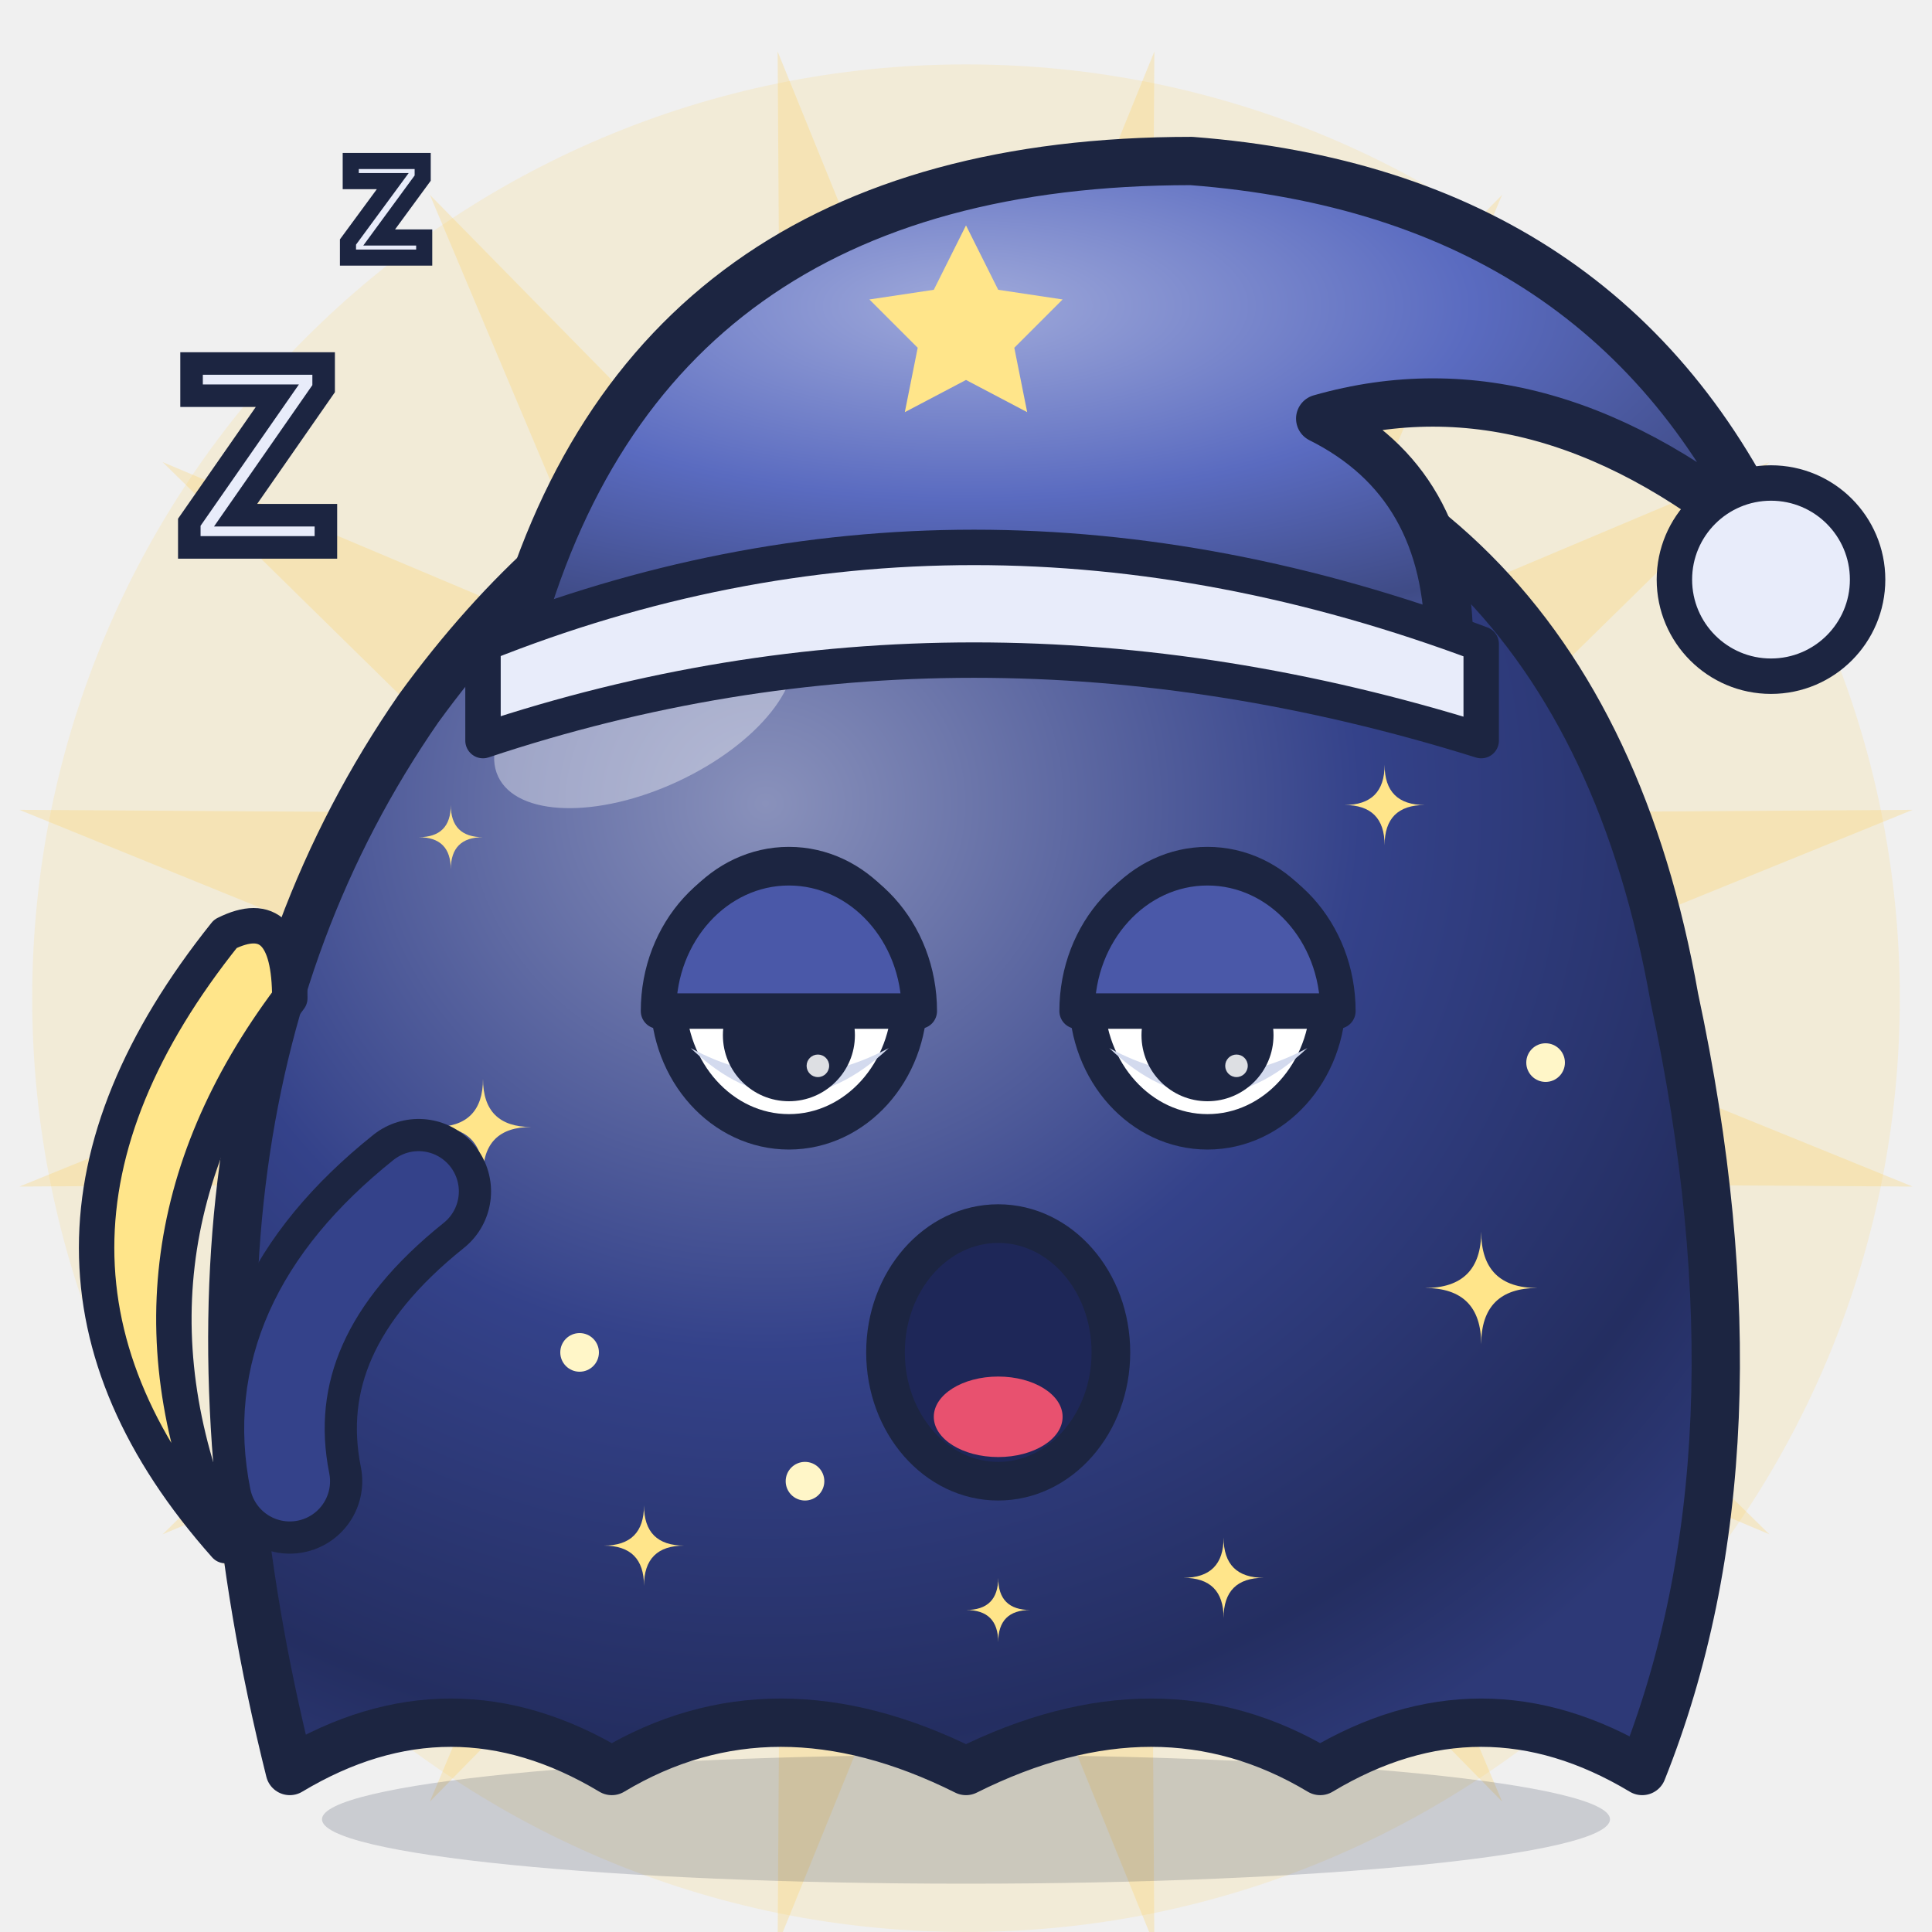
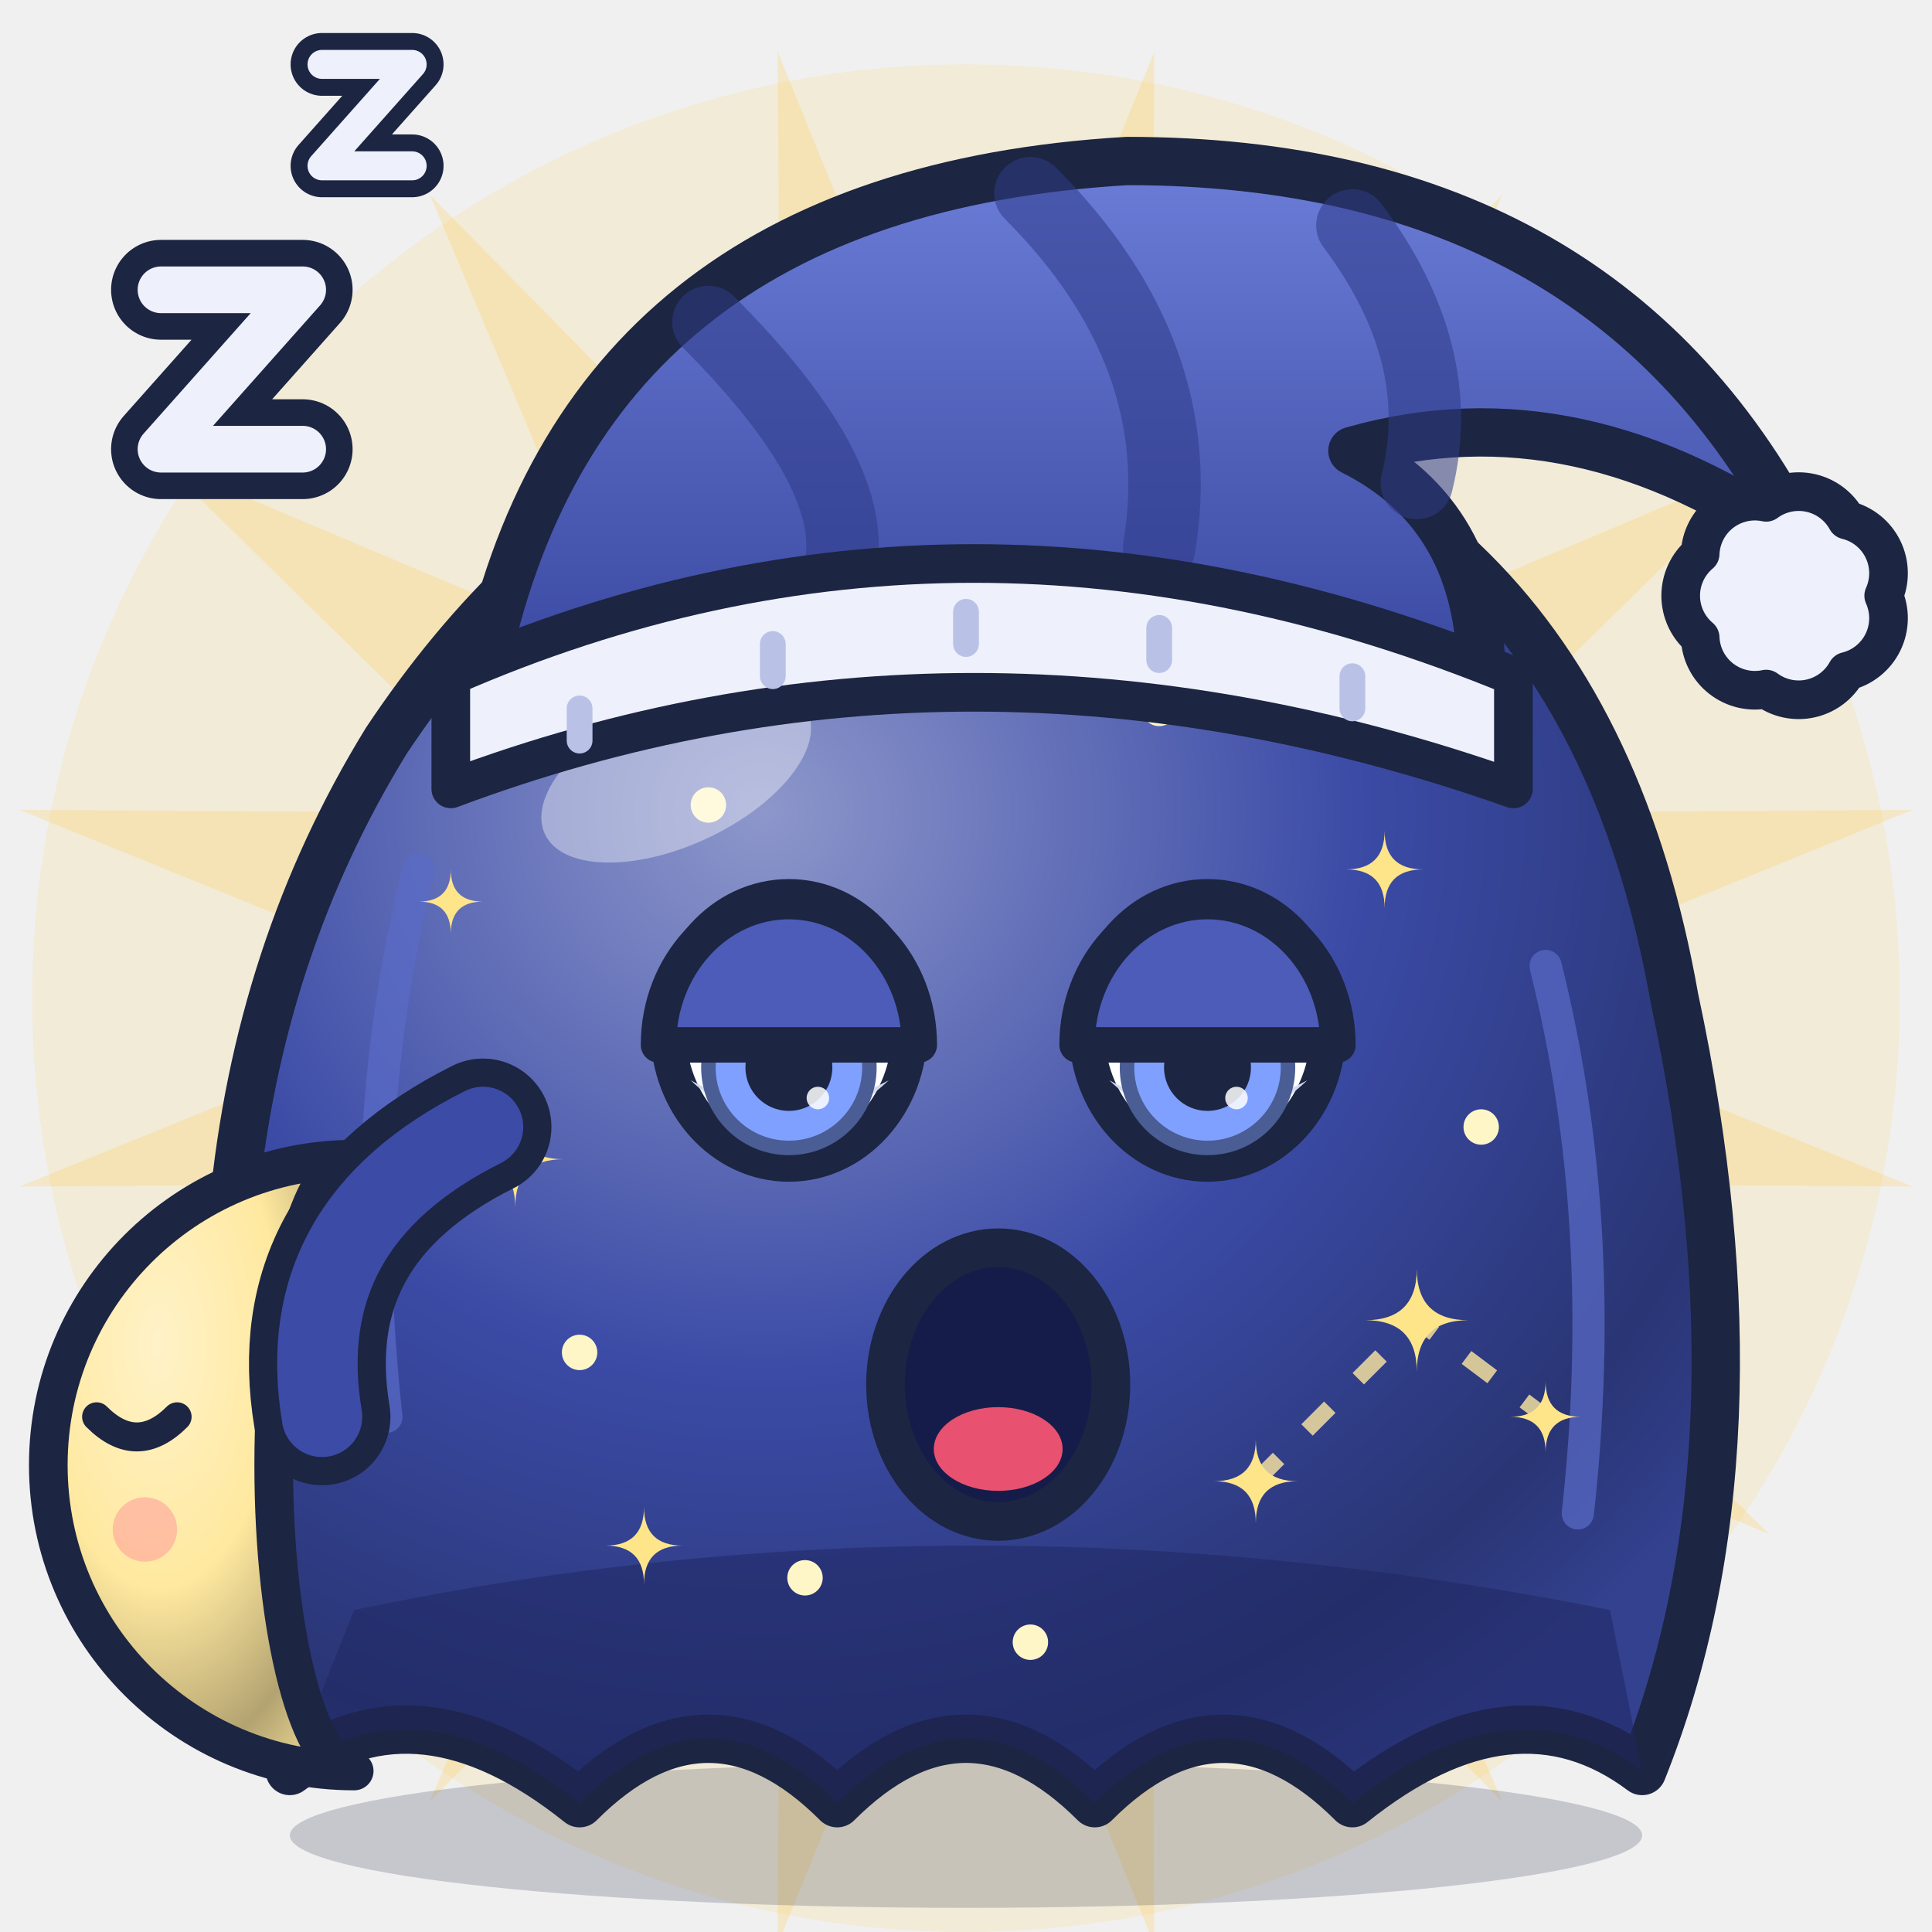
<svg aria-hidden="true" viewBox="0 0 120 120">
  <defs>
    <radialGradient id="m-laengstenacht-boss__a" cx="36%" cy="30%" r="80%">
-       <stop offset="0" stop-color="#8991bb" />
-       <stop offset=".5" stop-color="#34428a" />
-       <stop offset=".86" stop-color="#242e61" />
-       <stop offset="1" stop-color="#2d3977" />
+       <stop offset="0" stop-color="#8d97cb" />
+       <stop offset=".5" stop-color="#3b4ba6" />
+       <stop offset=".86" stop-color="#293574" />
+       <stop offset="1" stop-color="#33418f" />
    </radialGradient>
-     <radialGradient id="m-laengstenacht-boss__b" cx="36%" cy="30%" r="80%">
-       <stop offset="0" stop-color="#9fa9da" />
-       <stop offset=".5" stop-color="#5a6bc0" />
-       <stop offset=".86" stop-color="#3f4b86" />
-       <stop offset="1" stop-color="#4d5ca5" />
+     <radialGradient id="m-laengstenacht-boss__c" cx="36%" cy="30%" r="80%">
+       <stop offset="0" stop-color="#fff2c8" />
+       <stop offset=".5" stop-color="#ffe9a0" />
+       <stop offset=".86" stop-color="#b3a370" />
+       <stop offset="1" stop-color="#dbc88a" />
    </radialGradient>
+     <linearGradient id="m-laengstenacht-boss__b" x1="0" x2="0" y1="0" y2="1">
+       <stop offset="0" stop-color="#6b7dd8" />
+       <stop offset="1" stop-color="#3a48a0" />
+     </linearGradient>
  </defs>
  <circle cx="60" cy="62" r="58" fill="#ffc93c" opacity=".14" />
  <path fill="#ffc93c" d="M60 32 71.7 3.2l-.2 31.1Zm11.5 2.3 21.8-22.2-12.1 28.7Zm9.7 6.5 28.7-12.1-22.2 21.8Zm6.5 9.7 31.1-.2L90 62ZM90 62l28.8 11.7-31.1-.2Zm-2.3 11.5 22.2 21.8-28.7-12.1Zm-6.5 9.7 12.1 28.7-21.8-22.2Zm-9.7 6.5.2 31.1L60 92ZM60 92l-11.7 28.8.2-31.1Zm-11.5-2.3-21.8 22.2 12.1-28.7Zm-9.7-6.5L10.1 95.3l22.2-21.8Zm-6.5-9.7-31.1.2L30 62ZM30 62 1.2 50.3l31.1.2Zm2.3-11.5L10.1 28.7l28.7 12.1Zm6.5-9.7L26.7 12.1l21.8 22.2Zm9.7-6.5-.2-31.1L60 32Z" opacity=".22" />
-   <ellipse cx="60" cy="113" fill="#1c2541" opacity=".18" rx="40" ry="4" />
-   <path fill="url(#m-laengstenacht-boss__a)" stroke="#1c2541" stroke-linecap="round" stroke-linejoin="round" stroke-width="3" d="M18 110Q8 70 26 44q16-22 40-20 32 4 38 38 6 28-2 48-10-6-20 0-10-6-22 0-12-6-22 0-10-6-20 0" />
-   <path fill="#ffe58a" d="M30 67q0 3 3 3-3 0-3 3 0-3-3-3 3 0 3-3" />
-   <path fill="#ffe58a" d="M92 76.5q0 3.5 3.5 3.5-3.5 0-3.5 3.5 0-3.5-3.5-3.5 3.5 0 3.5-3.5" />
-   <path fill="#ffe58a" d="M40 93.5q0 2.5 2.5 2.5-2.5 0-2.5 2.5 0-2.5-2.5-2.5 2.5 0 2.5-2.5" />
-   <path fill="#ffe58a" d="M86 47.5q0 2.5 2.5 2.5-2.5 0-2.5 2.5 0-2.5-2.5-2.5 2.5 0 2.5-2.5" />
-   <path fill="#ffe58a" d="M76 95.5q0 2.5 2.5 2.5-2.5 0-2.5 2.5 0-2.5-2.5-2.5 2.5 0 2.5-2.5" />
-   <path fill="#ffe58a" d="M28 50q0 2 2 2-2 0-2 2 0-2-2-2 2 0 2-2" />
-   <path fill="#ffe58a" d="M62 98q0 2 2 2-2 0-2 2 0-2-2-2 2 0 2-2" />
-   <circle cx="50" cy="92" r="1.2" fill="#fff6c8" />
-   <circle cx="96" cy="66" r="1.2" fill="#fff6c8" />
-   <circle cx="36" cy="84" r="1.2" fill="#fff6c8" />
-   <circle cx="70" cy="40" r="1.2" fill="#fff6c8" />
-   <ellipse cx="40" cy="44" fill="#fff" opacity=".38" rx="10" ry="5" transform="rotate(-25 40 44)" />
-   <path fill="url(#m-laengstenacht-boss__b)" stroke="#1c2541" stroke-linecap="round" stroke-linejoin="round" stroke-width="3" d="M32 40q8-30 42-30 26 2 36 24-14-12-28-8 8 4 8 14-30-10-58 0" />
-   <path fill="#e8ecfa" stroke="#1c2541" stroke-linecap="round" stroke-linejoin="round" stroke-width="2.2" d="M30 40q30-12 62 0v6q-32-10-62 0Z" />
-   <circle cx="110" cy="36" r="6" fill="#e8ecfa" stroke="#1c2541" stroke-linecap="round" stroke-linejoin="round" stroke-width="2.2" />
-   <path fill="#ffe58a" d="m58 18 2-4 2 4 4 .6-3 3 .8 4-3.8-2-3.8 2 .8-4-3-3Z" />
-   <path fill="#ffe58a" stroke="#1c2541" stroke-linecap="round" stroke-linejoin="round" stroke-width="2.2" d="M14 58q-16 20 0 38-8-18 4-34 0-6-4-4" />
-   <path fill="none" stroke="#1c2541" stroke-linecap="round" stroke-width="9" d="M26 74q-10 8-8 18" />
-   <path fill="none" stroke="#34428a" stroke-linecap="round" stroke-width="5" d="M26 74q-10 8-8 18" />
-   <ellipse cx="49" cy="62" fill="#fff" stroke="#1c2541" stroke-linecap="round" stroke-linejoin="round" stroke-width="2.2" rx="7.5" ry="8.3" />
-   <path fill="#d3daee" d="M42.9 65.1q6.1 5.8 12.3 0-6.2 3.3-12.3 0" />
-   <circle cx="49" cy="64.3" r="4.1" fill="#1c2541" />
-   <circle cx="46.9" cy="62" r="1.5" fill="#fff" />
-   <circle cx="50.8" cy="66.2" r=".7" fill="#fff" opacity=".85" />
-   <path fill="#4a58a8" stroke="#1c2541" stroke-linecap="round" stroke-linejoin="round" stroke-width="2.2" d="M40.9 62.8a8.1 8.9 0 0 1 16.2 0Z" />
-   <ellipse cx="75" cy="62" fill="#fff" stroke="#1c2541" stroke-linecap="round" stroke-linejoin="round" stroke-width="2.2" rx="7.5" ry="8.3" />
-   <path fill="#d3daee" d="M68.9 65.1q6.1 5.8 12.3 0-6.2 3.3-12.3 0" />
-   <circle cx="75" cy="64.3" r="4.1" fill="#1c2541" />
-   <circle cx="72.9" cy="62" r="1.5" fill="#fff" />
-   <circle cx="76.8" cy="66.2" r=".7" fill="#fff" opacity=".85" />
-   <path fill="#4a58a8" stroke="#1c2541" stroke-linecap="round" stroke-linejoin="round" stroke-width="2.2" d="M66.9 62.8a8.1 8.9 0 0 1 16.2 0Z" />
-   <ellipse cx="62" cy="84" fill="#1e2758" stroke="#1c2541" stroke-linecap="round" stroke-linejoin="round" stroke-width="2.4" rx="7" ry="8" />
-   <ellipse cx="62" cy="88" fill="#e8516f" rx="4" ry="2.5" />
-   <text x="16" y="34" fill="#e8ecfa" stroke="#1c2541" stroke-width="1.4" font-family="sans-serif" font-size="16" font-weight="900" text-anchor="middle">Z</text>
-   <text x="24" y="16" fill="#e8ecfa" stroke="#1c2541" font-family="sans-serif" font-size="11" font-weight="900" text-anchor="middle">z</text>
+   <ellipse cx="60" cy="114" fill="#1c2541" opacity=".2" rx="42" ry="4.5" />
+   <path fill="url(#m-laengstenacht-boss__a)" stroke="#1c2541" stroke-linecap="round" stroke-linejoin="round" stroke-width="3" d="M18 110Q8 72 24 46q16-24 42-22 32 4 38 38 6 28-2 48-8-6-18 2-8-8-16 0-8-8-16 0-8-8-16 0-10-8-18-2" />
+   <path fill="#1e2660" d="M22 100q38-8 78 0l2 10q-8-6-18 2-8-8-16 0-8-8-16 0-8-8-16 0-10-8-18-2Z" opacity=".5" />
+   <path fill="none" stroke="#5a6bc8" stroke-linecap="round" stroke-width="2" d="M26 54q-4 16-2 34m72-28q4 16 2 34" opacity=".7" />
+   <path fill="none" stroke="#ffe9a0" stroke-dasharray="2 2.5" d="m78 92 10-10 8 6" opacity=".8" />
+   <path fill="#ffe58a" d="M78 89.4q0 2.6 2.6 2.6-2.6 0-2.6 2.6 0-2.6-2.6-2.6 2.6 0 2.6-2.6" />
+   <path fill="#ffe58a" d="M88 78.8q0 3.2 3.2 3.2-3.2 0-3.2 3.2 0-3.2-3.2-3.2 3.2 0 3.2-3.2" />
+   <path fill="#ffe58a" d="M96 85.8q0 2.2 2.2 2.2-2.2 0-2.2 2.2 0-2.2-2.2-2.2 2.2 0 2.2-2.2" />
+   <path fill="#ffe58a" d="M32 69q0 3 3 3-3 0-3 3 0-3-3-3 3 0 3-3" />
+   <path fill="#ffe58a" d="M40 93.6q0 2.4 2.4 2.4-2.4 0-2.4 2.4 0-2.4-2.4-2.4 2.4 0 2.4-2.4" />
+   <path fill="#ffe58a" d="M86 51.6q0 2.4 2.4 2.4-2.4 0-2.4 2.4 0-2.4-2.4-2.4 2.4 0 2.4-2.4" />
+   <path fill="#ffe58a" d="M28 54q0 2 2 2-2 0-2 2 0-2-2-2 2 0 2-2" />
+   <circle cx="50" cy="98" r="1.1" fill="#fff6c8" />
+   <circle cx="64" cy="102" r="1.1" fill="#fff6c8" />
+   <circle cx="36" cy="84" r="1.1" fill="#fff6c8" />
+   <circle cx="92" cy="70" r="1.1" fill="#fff6c8" />
+   <circle cx="72" cy="44" r="1.1" fill="#fff6c8" />
+   <circle cx="44" cy="50" r="1.1" fill="#fff6c8" />
+   <ellipse cx="42" cy="48" fill="#fff" opacity=".38" rx="9" ry="4.5" transform="rotate(-25 42 48)" />
+   <path fill="url(#m-laengstenacht-boss__b)" stroke="#1c2541" stroke-linecap="round" stroke-linejoin="round" stroke-width="3" d="M30 42q6-30 40-32 30 0 42 24-14-10-28-6 8 4 8 14-32-10-62 0" />
+   <path fill="none" stroke="#2e3a88" stroke-linecap="round" stroke-width="4.5" d="M44 20q10 10 8 16m12-24q10 10 8 22m12-20q6 8 4 16" opacity=".55" />
+   <path fill="#eef1fb" stroke="#1c2541" stroke-linecap="round" stroke-linejoin="round" stroke-width="2.4" d="M28 42q32-14 66 0v7q-34-12-66 0Z" />
+   <path stroke="#b9c2e6" stroke-linecap="round" stroke-width="1.6" d="M36 44v2m12-6v2m12-4v2m12-1v2m12 1v2" />
+   <path fill="#eef1fb" stroke="#1c2541" stroke-linecap="round" stroke-linejoin="round" stroke-width="2.4" d="M117 37a3.4 3.4 0 0 1-2.3 4.7 3.4 3.4 0 0 1-5 1.1 3.4 3.4 0 0 1-4.1-3.2 3.4 3.4 0 0 1 0-5.2 3.4 3.4 0 0 1 4.1-3.2 3.4 3.4 0 0 1 5 1.1A3.4 3.4 0 0 1 117 37" />
+   <path fill="url(#m-laengstenacht-boss__c)" stroke="#1c2541" stroke-linecap="round" stroke-linejoin="round" stroke-width="2.4" d="M22 72a19 19 0 0 0 0 38 5 19 0 0 1 0-38" />
+   <path fill="none" stroke="#1c2541" stroke-linecap="round" stroke-width="1.8" d="M6 88q2.5 2.5 5 0" />
+   <circle cx="9" cy="95" r="2" fill="#ff9a9a" opacity=".55" />
+   <path fill="none" stroke="#1c2541" stroke-linecap="round" stroke-linejoin="round" stroke-width="8.5" d="M30 70q-12 6-10 18" />
+   <path fill="none" stroke="#3b4ba6" stroke-linecap="round" stroke-linejoin="round" stroke-width="5" d="M30 70q-12 6-10 18" />
+   <ellipse cx="49" cy="64" fill="#fff" stroke="#1c2541" stroke-linecap="round" stroke-linejoin="round" stroke-width="2.2" rx="7.5" ry="8.3" />
+   <path fill="#d3daee" d="M42.9 67.1q6.1 5.8 12.3 0-6.2 3.3-12.3 0" />
+   <circle cx="49" cy="66.3" r="5" fill="#7fa0ff" stroke="#4a5d94" stroke-width=".9" />
+   <circle cx="49" cy="66.3" r="2.7" fill="#1c2541" />
+   <circle cx="46.9" cy="64" r="1.5" fill="#fff" />
+   <circle cx="50.8" cy="68.2" r=".7" fill="#fff" opacity=".85" />
+   <path fill="#4c5cb8" stroke="#1c2541" stroke-linecap="round" stroke-linejoin="round" stroke-width="2.2" d="M40.9 64.9a8.1 8.9 0 0 1 16.2 0Z" />
+   <ellipse cx="75" cy="64" fill="#fff" stroke="#1c2541" stroke-linecap="round" stroke-linejoin="round" stroke-width="2.2" rx="7.5" ry="8.3" />
+   <path fill="#d3daee" d="M68.9 67.1q6.1 5.8 12.3 0-6.2 3.3-12.3 0" />
+   <circle cx="75" cy="66.3" r="5" fill="#7fa0ff" stroke="#4a5d94" stroke-width=".9" />
+   <circle cx="75" cy="66.3" r="2.7" fill="#1c2541" />
+   <circle cx="72.9" cy="64" r="1.5" fill="#fff" />
+   <circle cx="76.8" cy="68.2" r=".7" fill="#fff" opacity=".85" />
+   <path fill="#4c5cb8" stroke="#1c2541" stroke-linecap="round" stroke-linejoin="round" stroke-width="2.2" d="M66.9 64.9a8.1 8.9 0 0 1 16.2 0Z" />
+   <ellipse cx="62" cy="86" fill="#161c4a" stroke="#1c2541" stroke-linecap="round" stroke-linejoin="round" stroke-width="2.4" rx="7" ry="8.5" />
+   <ellipse cx="62" cy="90" fill="#e8516f" rx="4" ry="2.6" />
+   <path fill="none" stroke="#1c2541" stroke-linecap="round" stroke-linejoin="round" stroke-width="6.2" d="M10 18h8.8L10 27.9h8.8" />
+   <path fill="none" stroke="#eef1fb" stroke-linecap="round" stroke-linejoin="round" stroke-width="2.9" d="M10 18h8.8L10 27.9h8.8" />
+   <path fill="none" stroke="#1c2541" stroke-linecap="round" stroke-linejoin="round" stroke-width="3.9" d="M20 4h5.6L20 10.3h5.6" />
+   <path fill="none" stroke="#eef1fb" stroke-linecap="round" stroke-linejoin="round" stroke-width="1.8" d="M20 4h5.6L20 10.3h5.6" />
</svg>
